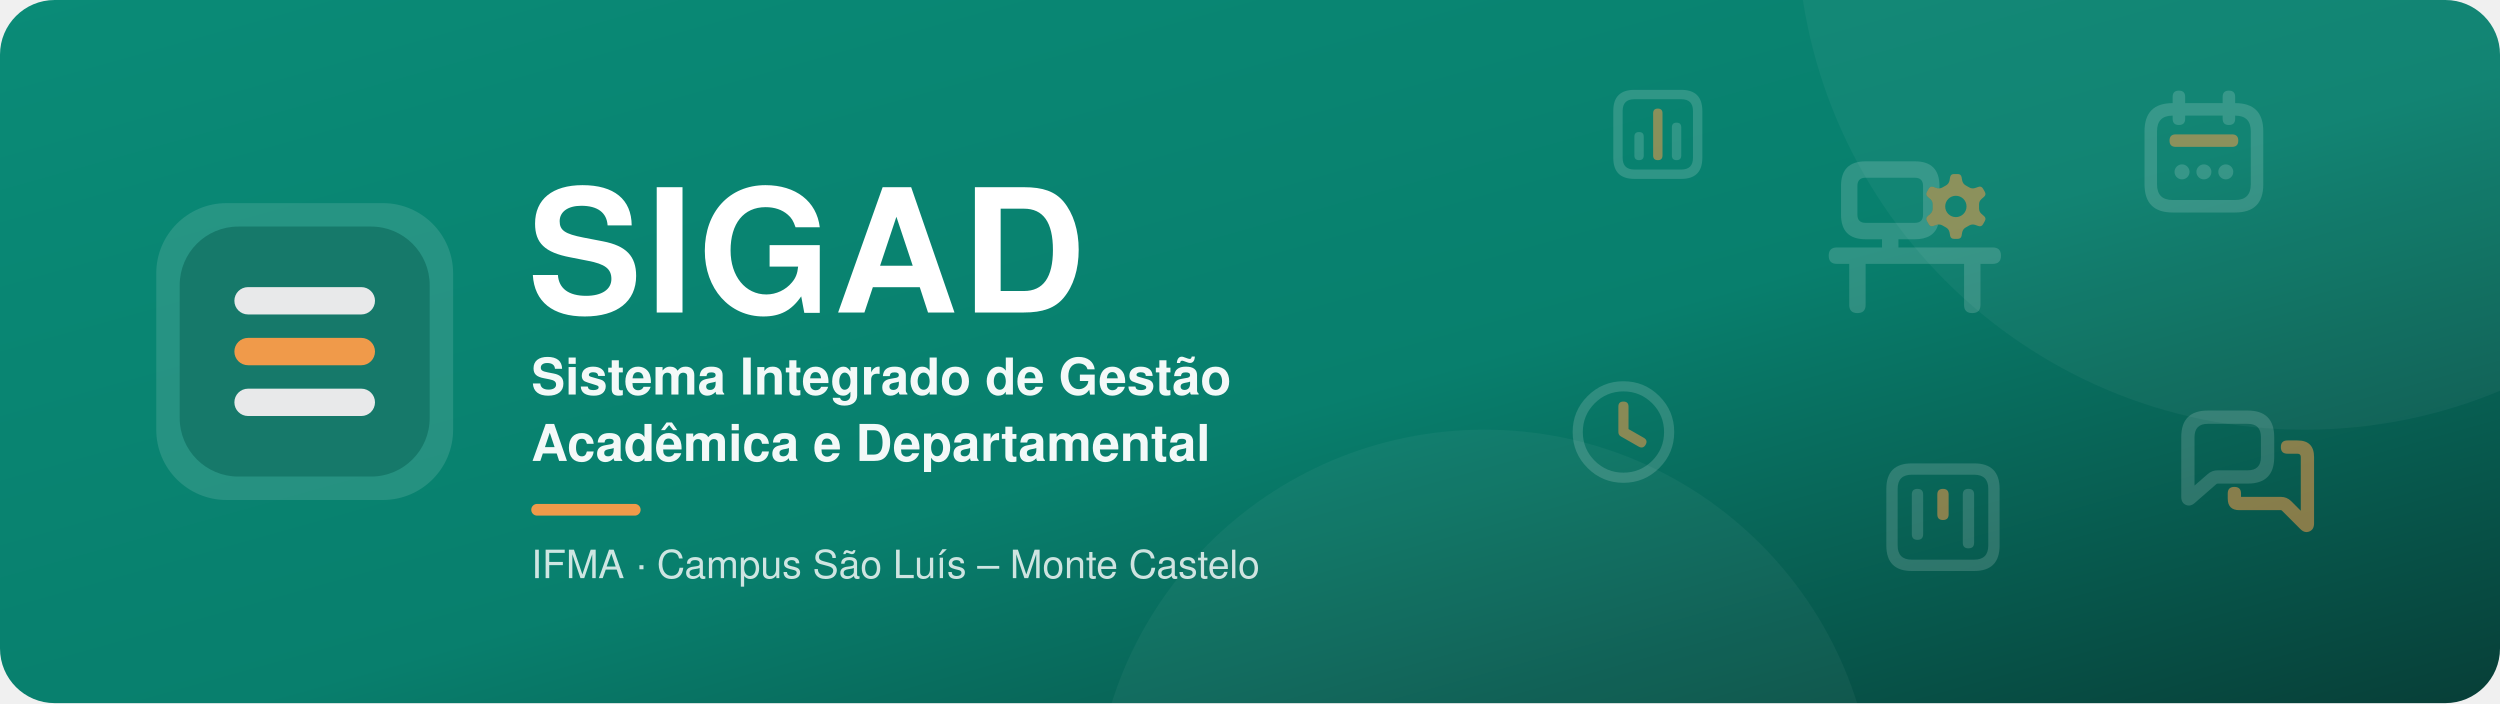
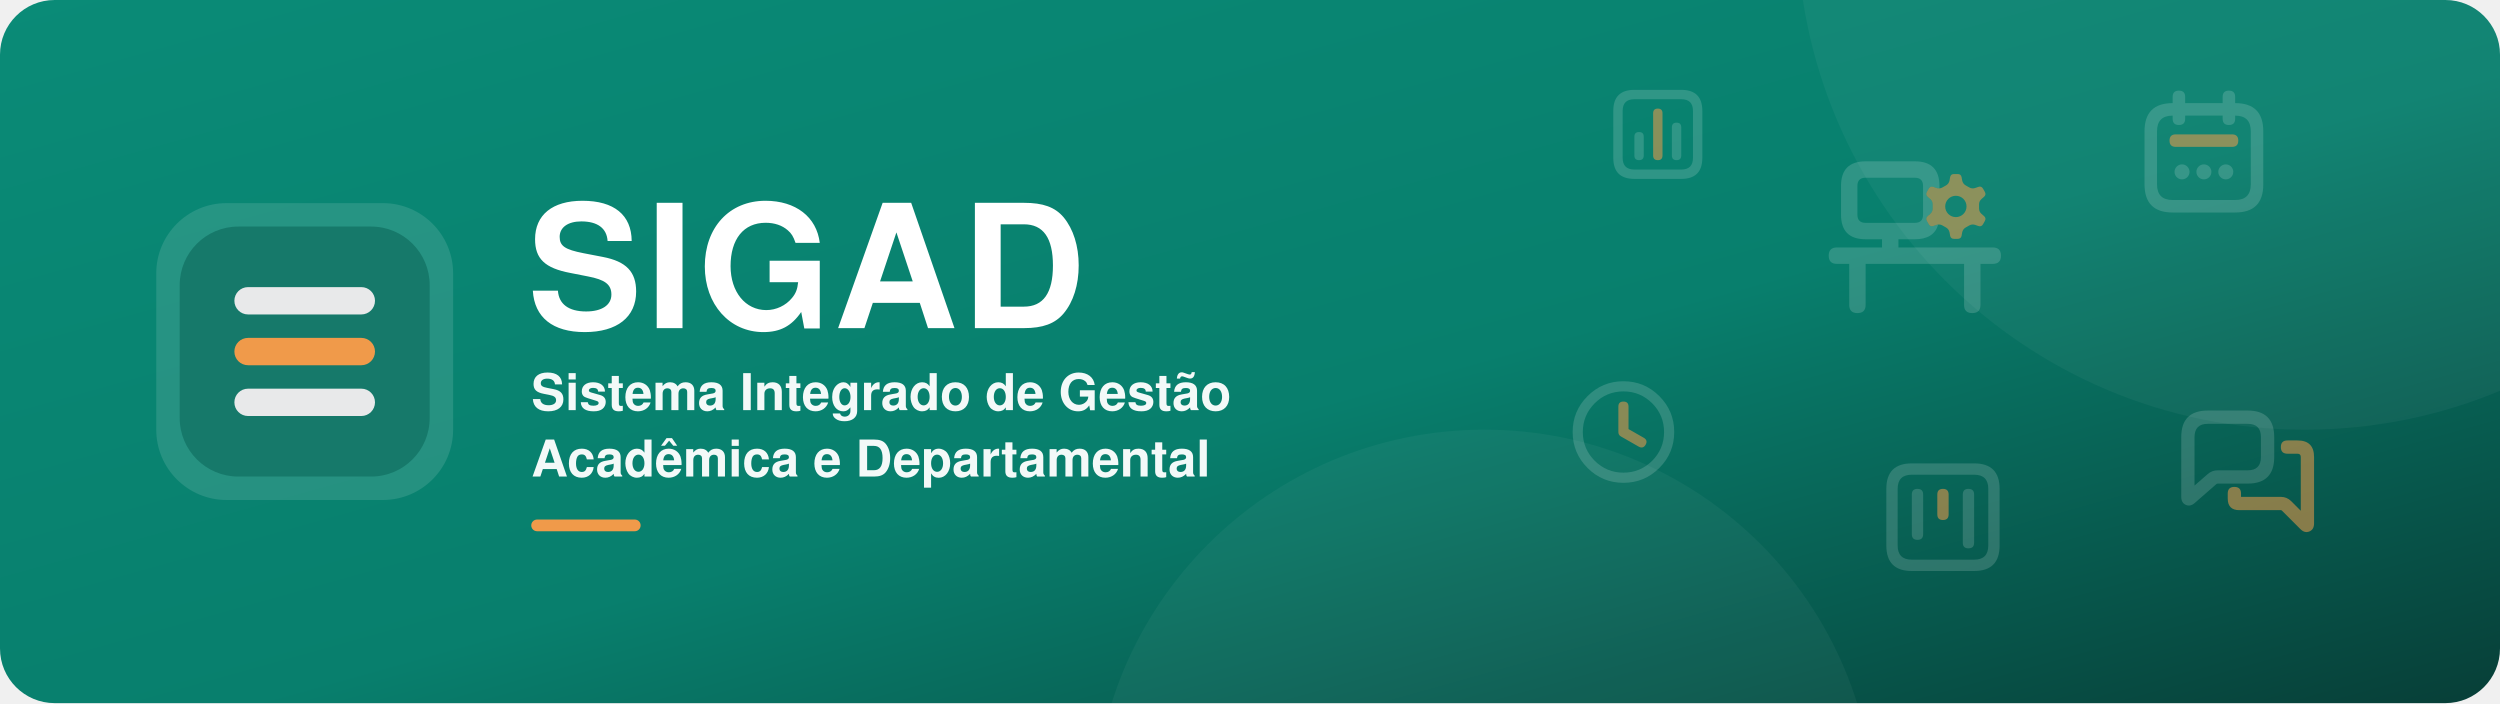
<svg xmlns="http://www.w3.org/2000/svg" width="1280" height="360" viewBox="0 0 1280 360">
  <defs>
    <linearGradient id="fundo" x1="0" y1="0" x2="1" y2="1">
      <stop offset="0" stop-color="#0A8B77" />
      <stop offset="0.55" stop-color="#087F6D" />
      <stop offset="1" stop-color="#073E37" />
    </linearGradient>
    <clipPath id="cantos">
      <rect width="1280" height="360" rx="28" />
    </clipPath>
  </defs>
  <g clip-path="url(#cantos)">
    <rect width="1280" height="360" fill="url(#fundo)" />
    <circle cx="1180" cy="-40" r="260" fill="#FFFFFF" fill-opacity="0.04" />
    <circle cx="760" cy="420" r="200" fill="#FFFFFF" fill-opacity="0.04" />
    <path transform="translate(930 70) scale(4.2)" fill="#FFFFFF" fill-opacity="0.16" d="M3 6Q3 3 6 3H12Q15 3 15 6V6.3Q14.83 6.31 14.64 6.25L14.27 6.12Q13.89 5.98 13.69 6.33L13.47 6.72Q13.27 7.07 13.57 7.33L13.87 7.59Q14.17 7.85 14.17 8.25V8.75Q14.17 9.15 13.87 9.41L13.57 9.67Q13.27 9.93 13.47 10.28L13.69 10.67Q13.89 11.02 14.27 10.88L14.64 10.75Q14.75 10.72 14.85 10.71Q14.32 12.5 12 12.5H10V13.5H21.5Q22.5 13.5 22.5 14.5Q22.5 15.5 21.5 15.5H20V20.5Q20 21.5 19 21.5Q18 21.5 18 20.5V15.5H6V20.5Q6 21.5 5 21.5Q4 21.5 4 20.5V15.5H2.5Q1.5 15.5 1.5 14.5Q1.5 13.5 2.5 13.5H8V12.5H6Q3 12.5 3 9.5ZM5 6V9.5Q5 10.5 6 10.5H12Q13 10.5 13 9.5V6Q13 5 12 5H6Q5 5 5 6Z" />
    <path transform="translate(930 70) scale(4.2)" fill="#F09A4A" fill-opacity="0.55" d="M15.81 5.93Q16.15 5.73 16.23 5.33L16.3 4.94Q16.37 4.55 16.77 4.55H17.23Q17.63 4.55 17.7 4.94L17.77 5.33Q17.85 5.73 18.19 5.93L18.63 6.18Q18.98 6.38 19.36 6.25L19.73 6.12Q20.11 5.98 20.31 6.33L20.53 6.72Q20.73 7.07 20.43 7.33L20.13 7.59Q19.83 7.85 19.83 8.25V8.75Q19.83 9.15 20.13 9.41L20.43 9.67Q20.73 9.93 20.53 10.28L20.31 10.67Q20.11 11.02 19.73 10.88L19.36 10.75Q18.98 10.62 18.63 10.82L18.19 11.07Q17.85 11.27 17.77 11.67L17.7 12.06Q17.63 12.45 17.23 12.45H16.77Q16.37 12.45 16.3 12.06L16.23 11.67Q16.15 11.27 15.81 11.07L15.37 10.82Q15.02 10.62 14.64 10.75L14.27 10.88Q13.89 11.02 13.69 10.67L13.47 10.28Q13.27 9.93 13.57 9.67L13.87 9.41Q14.17 9.15 14.17 8.75V8.25Q14.17 7.85 13.87 7.59L13.57 7.33Q13.27 7.07 13.47 6.72L13.69 6.33Q13.89 5.98 14.27 6.12L14.64 6.25Q15.02 6.38 15.37 6.18ZM18.3 8.5C18.3 7.78 17.72 7.2 17 7.2C16.28 7.2 15.7 7.78 15.7 8.5C15.7 9.22 16.28 9.8 17 9.8C17.72 9.8 18.3 9.22 18.3 8.5Z" />
    <path transform="translate(1090 40) scale(3.2)" fill="#FFFFFF" fill-opacity="0.16" d="M2.5 8.5Q2.5 4 7 4V3Q7 2 8 2Q9 2 9 3V4H15V3Q15 2 16 2Q17 2 17 3V4Q21.5 4 21.5 8.5V17Q21.5 21.5 17 21.5H7Q2.5 21.5 2.5 17ZM4.5 8.5V17Q4.5 19.5 7 19.5H17Q19.5 19.5 19.5 17V8.5Q19.5 6 17 6V6.5Q17 7.5 16 7.5Q15 7.5 15 6.5V6H9V6.5Q9 7.5 8 7.5Q7 7.5 7 6.5V6Q4.5 6 4.5 8.5ZM16.7 15C16.7 15.66 16.16 16.2 15.5 16.2C14.84 16.2 14.3 15.66 14.3 15C14.3 14.34 14.84 13.8 15.5 13.8C16.16 13.8 16.7 14.34 16.7 15ZM9.7 15C9.7 15.66 9.16 16.2 8.5 16.2C7.84 16.2 7.3 15.66 7.3 15C7.3 14.34 7.84 13.8 8.5 13.8C9.16 13.8 9.7 14.34 9.7 15ZM13.2 15C13.2 15.66 12.66 16.2 12 16.2C11.34 16.2 10.8 15.66 10.8 15C10.8 14.34 11.34 13.8 12 13.8C12.66 13.8 13.2 14.34 13.2 15Z" />
    <path transform="translate(1090 40) scale(3.2)" fill="#F09A4A" fill-opacity="0.55" d="M7.5 9H16.5Q17.5 9 17.5 10Q17.5 11 16.5 11H7.5Q6.5 11 6.5 10Q6.5 9 7.5 9Z" />
    <path transform="translate(1110 200) scale(3.4)" fill="#FFFFFF" fill-opacity="0.16" d="M2 7Q2 3 6 3H12Q16 3 16 7V10Q16 14 12 14H7.5Q7.38 14 7.28 14.08L4.03 16.92Q3.36 17.51 2.68 17.2Q2 16.89 2 16ZM4 7V14.3L5.97 12.58Q6.62 12 7.5 12H12Q14 12 14 10V7Q14 5 12 5H6Q4 5 4 7Z" />
    <path transform="translate(1110 200) scale(3.4)" fill="#F09A4A" fill-opacity="0.55" d="M18 7.5H19.5Q22 7.5 22 10V20Q22 20.92 21.29 21.21Q20.59 21.5 19.94 20.85L17.15 18.06Q17.09 18 17 18H10.75Q9 18 9 16.25V15.5Q9 14.5 10 14.5Q11 14.5 11 15.5V16H17Q17.91 16 18.56 16.65L20 18.09V10Q20 9.5 19.5 9.5H18Q17 9.5 17 8.5Q17 7.5 18 7.5Z" />
    <path transform="translate(960 230) scale(2.9)" fill="#FFFFFF" fill-opacity="0.16" d="M2 7Q2 2.5 6.5 2.5H17.5Q22 2.5 22 7V17Q22 21.5 17.5 21.5H6.5Q2 21.5 2 17ZM4 7V17Q4 19.5 6.5 19.5H17.5Q20 19.5 20 17V7Q20 4.5 17.5 4.5H6.5Q4 4.5 4 7ZM17.5 8V16.5Q17.5 17.5 16.5 17.5Q15.5 17.5 15.5 16.5V8Q15.5 7 16.5 7Q17.5 7 17.5 8ZM8.5 8V15Q8.5 16 7.5 16Q6.5 16 6.5 15V8Q6.5 7 7.5 7Q8.5 7 8.5 8Z" />
    <path transform="translate(960 230) scale(2.9)" fill="#F09A4A" fill-opacity="0.55" d="M13 8V11.5Q13 12.5 12 12.5Q11 12.5 11 11.5V8Q11 7 12 7Q13 7 13 8Z" />
    <path transform="translate(800 190) scale(2.6)" fill="#FFFFFF" fill-opacity="0.16" d="M22 12Q22 16.14 19.07 19.07Q16.14 22 12 22Q7.86 22 4.93 19.07Q2 16.14 2 12Q2 7.86 4.93 4.93Q7.86 2 12 2Q16.14 2 19.07 4.93Q22 7.86 22 12ZM20 12Q20 8.69 17.66 6.34Q15.31 4 12 4Q8.69 4 6.34 6.34Q4 8.69 4 12Q4 15.31 6.34 17.66Q8.69 20 12 20Q15.31 20 17.66 17.66Q20 15.31 20 12Z" />
    <path transform="translate(800 190) scale(2.6)" fill="#F09A4A" fill-opacity="0.55" d="M13 7V11.42L16 13.13Q16.43 13.38 16.52 13.72Q16.62 14.06 16.37 14.5Q16.12 14.93 15.78 15.02Q15.44 15.12 15 14.87L11.5 12.87Q11 12.58 11 12V7Q11 6 12 6Q13 6 13 7Z" />
    <path transform="translate(820 40) scale(2.4)" fill="#FFFFFF" fill-opacity="0.16" d="M2.5 7Q2.5 2.5 7 2.5H17Q21.5 2.5 21.5 7V17Q21.5 21.5 17 21.5H7Q2.5 21.5 2.5 17ZM4.5 7V17Q4.5 19.5 7 19.5H17Q19.5 19.5 19.5 17V7Q19.5 4.5 17 4.5H7Q4.5 4.5 4.5 7ZM15 16.5V10.5Q15 9.5 16 9.5Q17 9.5 17 10.5V16.5Q17 17.5 16 17.5Q15 17.5 15 16.5ZM7 16.5V12.5Q7 11.5 8 11.5Q9 11.5 9 12.5V16.5Q9 17.5 8 17.5Q7 17.5 7 16.5Z" />
    <path transform="translate(820 40) scale(2.4)" fill="#F09A4A" fill-opacity="0.55" d="M11 16.5V7.5Q11 6.5 12 6.5Q13 6.5 13 7.5V16.5Q13 17.5 12 17.5Q11 17.5 11 16.5Z" />
  </g>
  <g transform="translate(80 104)">
    <rect width="152" height="152" rx="36" fill="#FFFFFF" fill-opacity="0.12" />
    <rect x="12" y="12" width="128" height="128" rx="30" fill="#16796A" />
    <rect x="40" y="43" width="72" height="14" rx="7" fill="#E8E9EA" />
    <rect x="40" y="69" width="72" height="14" rx="7" fill="#F09A4A" />
    <rect x="40" y="95" width="72" height="14" rx="7" fill="#E8E9EA" />
  </g>
-   <g font-family="'Segoe UI', 'Helvetica Neue', Helvetica, Arial, sans-serif" fill="#FFFFFF">
+   <g transform="translate(0 8)" font-family="'Segoe UI', 'Helvetica Neue', Helvetica, Arial, sans-serif" fill="#FFFFFF">
    <text x="270" y="160" font-size="88" font-weight="800" letter-spacing="2">SIGAD</text>
    <text x="272" y="202" font-size="26" font-weight="600" fill-opacity="0.95">Sistema Integrado de Gestão</text>
    <text x="272" y="236" font-size="26" font-weight="600" fill-opacity="0.95">Acadêmica e Departamental</text>
    <rect x="272" y="258" width="56" height="6" rx="3" fill="#F09A4A" />
-     <text x="272" y="296" font-size="20" fill-opacity="0.8">IFMA · Campus São Luís – Monte Castelo</text>
  </g>
</svg>
